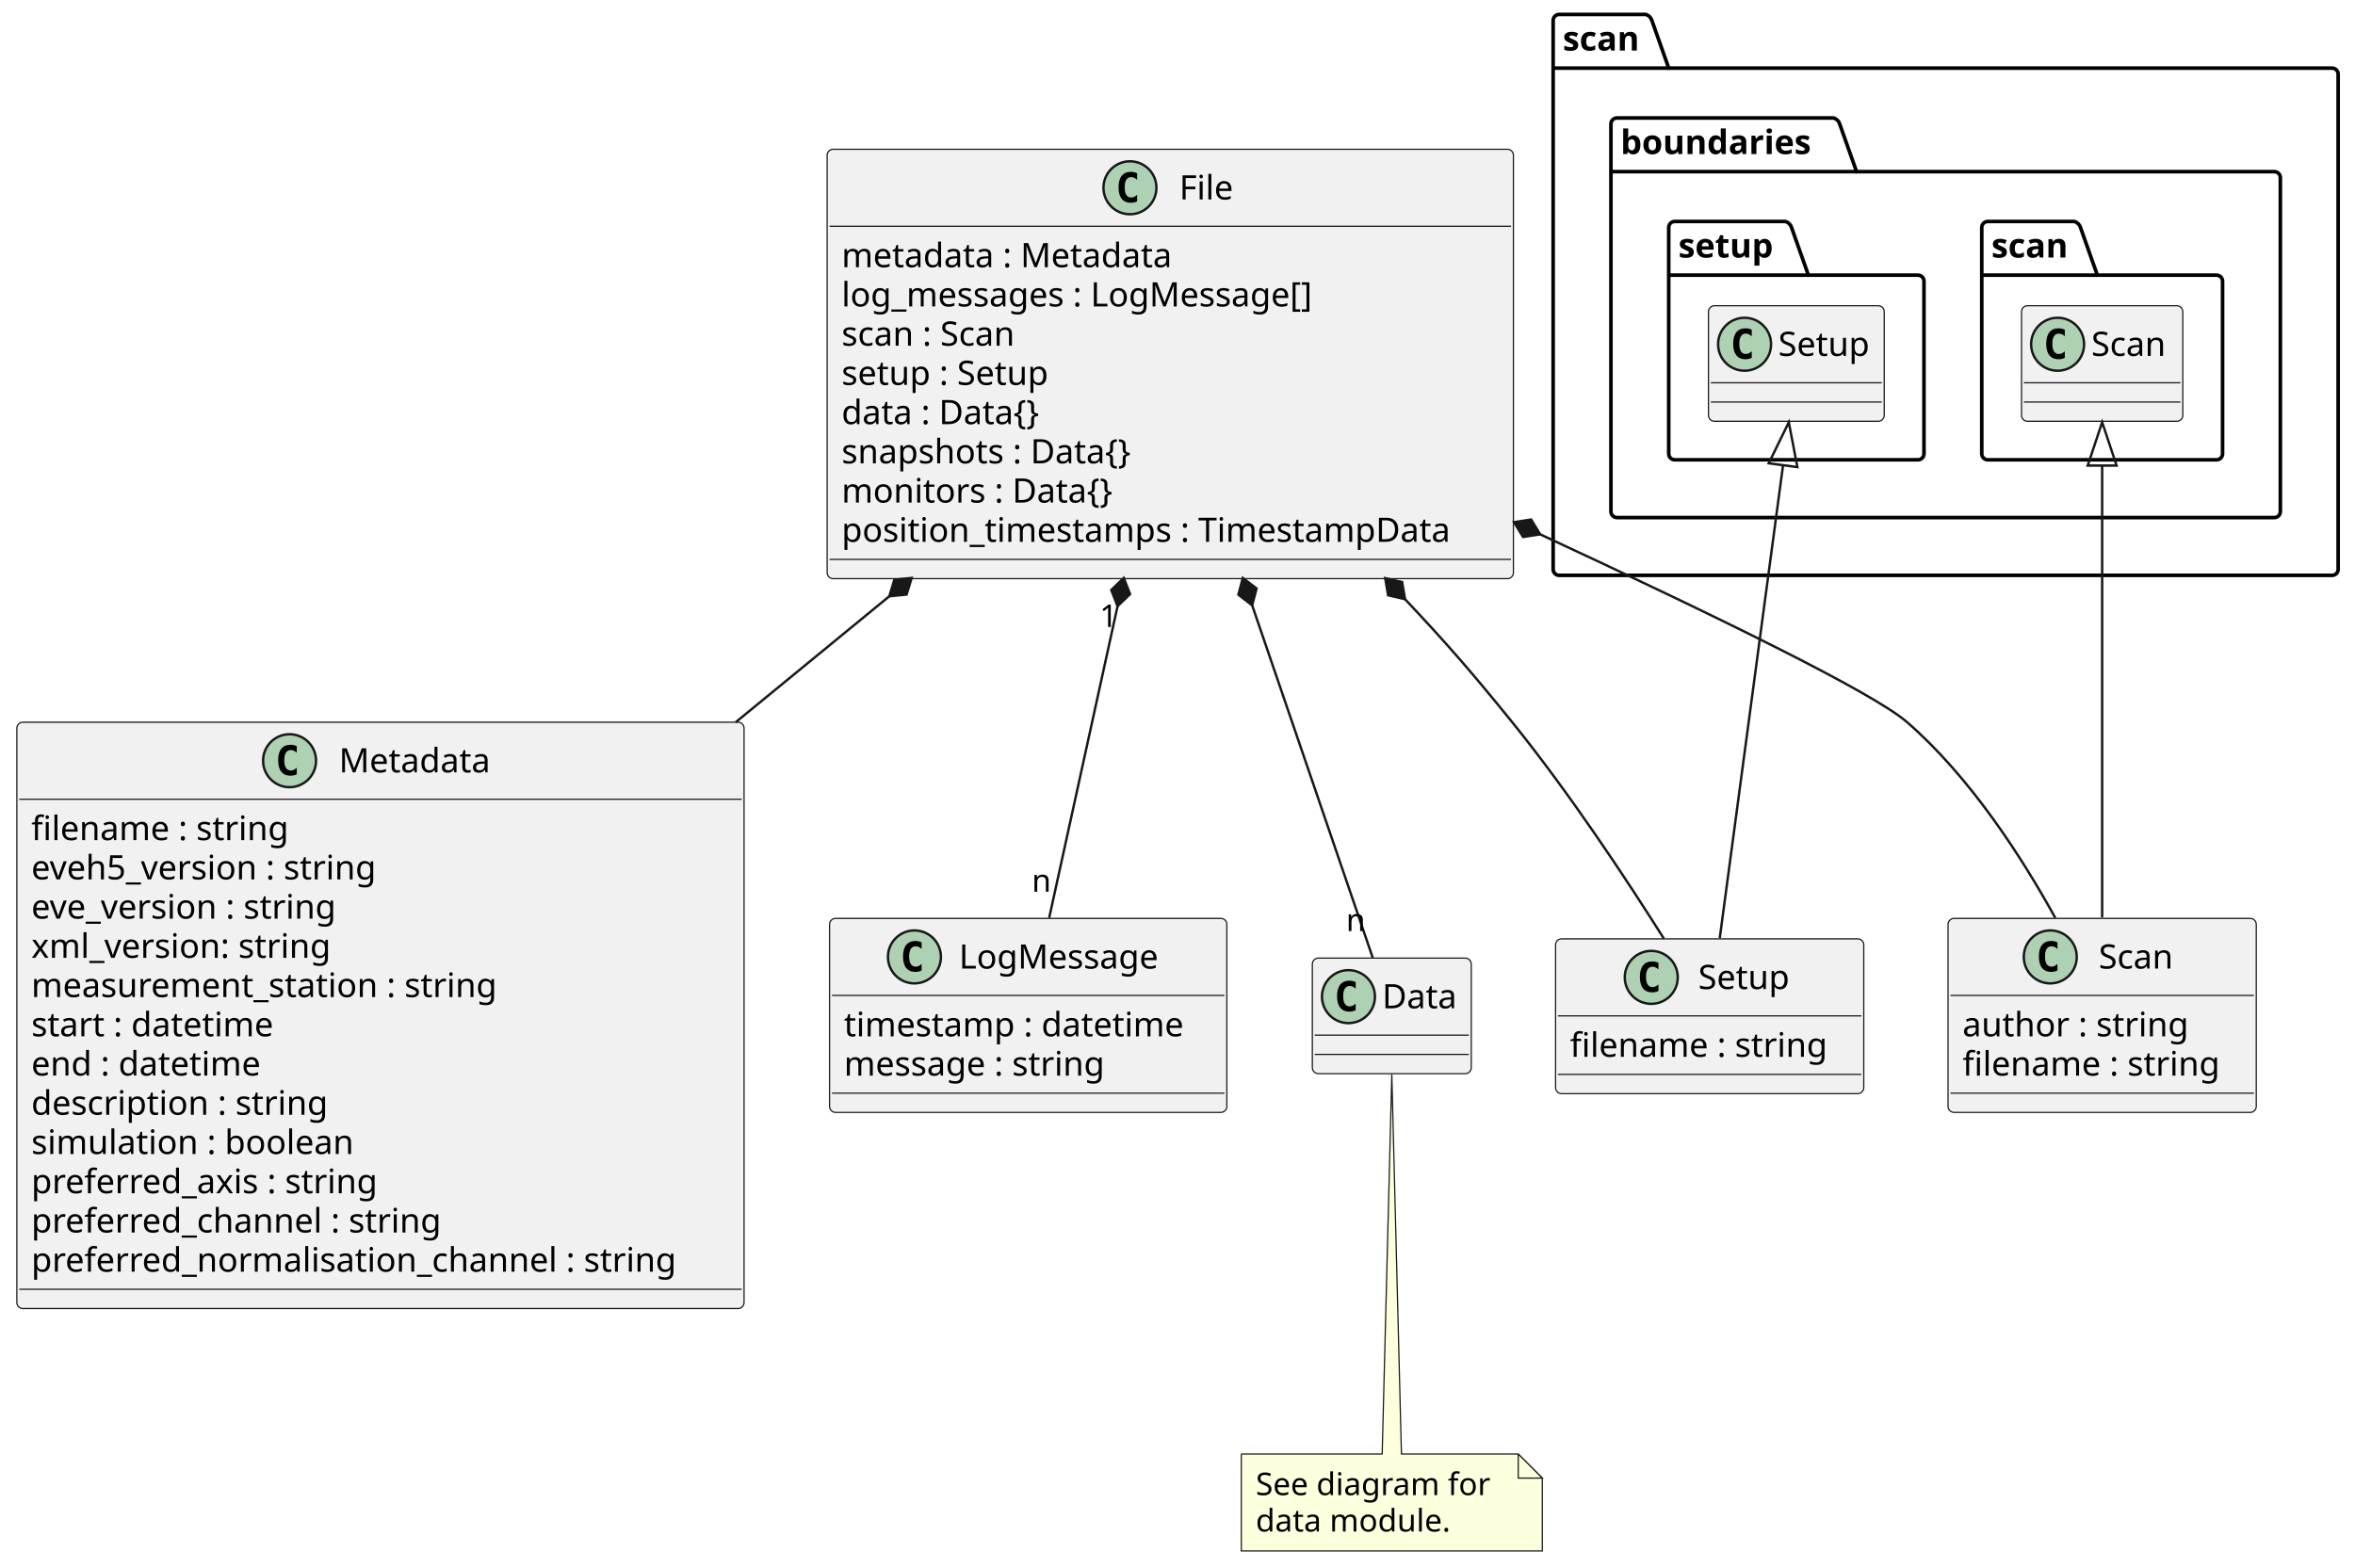
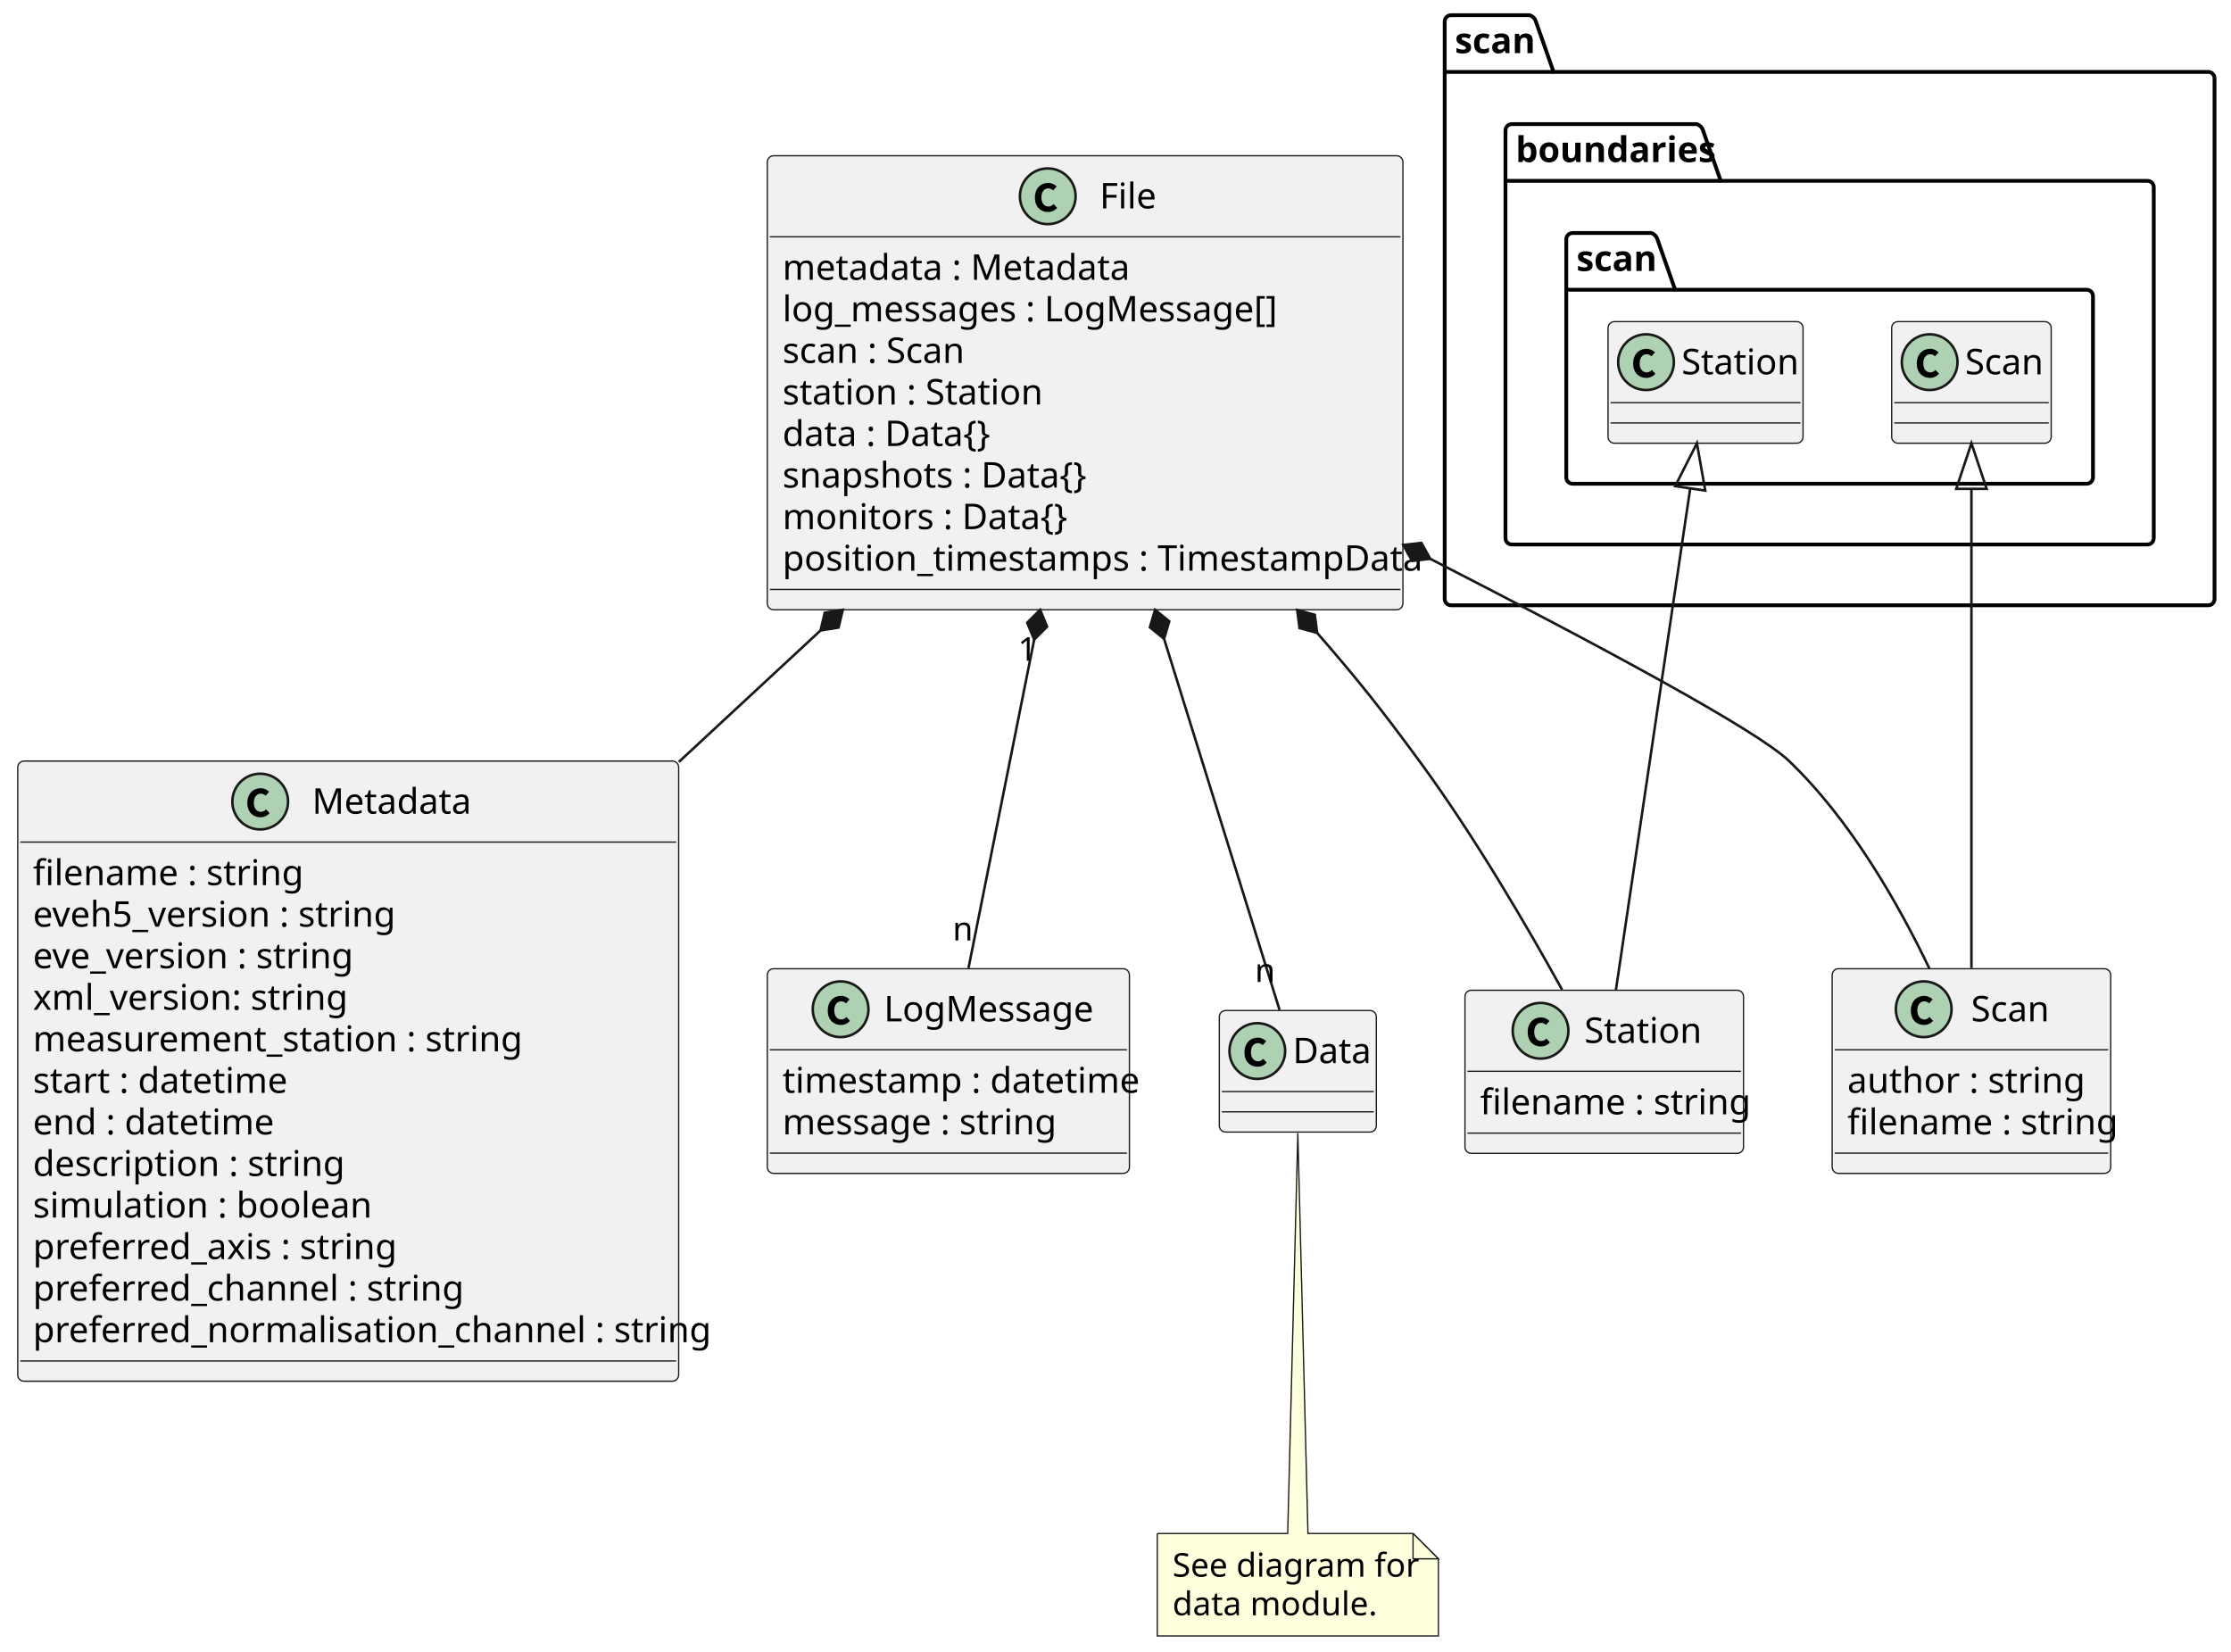
- <svg xmlns="http://www.w3.org/2000/svg" contentStyleType="text/css" height="651px" preserveAspectRatio="none" style="width:978px;height:651px;background:#FFFFFF;" version="1.1" viewBox="0 0 978 651" width="978px" zoomAndPan="magnify">
+ <svg xmlns="http://www.w3.org/2000/svg" contentStyleType="text/css" height="652px" preserveAspectRatio="none" style="width:881px;height:652px;background:#FFFFFF;" version="1.1" viewBox="0 0 881 652" width="881px" zoomAndPan="magnify">
  <defs />
  <g>
    <g id="cluster_scan">
-       <path d="M647.5,6 L683.5,6 A3.75,3.75 0 0 1 686,8.5 L693,28.297 L968.5,28.297 A2.5,2.5 0 0 1 971,30.797 L971,236.5 A2.5,2.5 0 0 1 968.5,239 L647.5,239 A2.5,2.5 0 0 1 645,236.5 L645,8.5 A2.5,2.5 0 0 1 647.5,6 " fill="none" style="stroke:#000000;stroke-width:1.5;" />
-       <line style="stroke:#000000;stroke-width:1.5;" x1="645" x2="693" y1="28.297" y2="28.297" />
-       <text fill="#000000" font-family="sans-serif" font-size="14" font-weight="bold" lengthAdjust="spacing" textLength="35" x="649" y="20.995">scan</text>
+       <path d="M573,6 L604,6 A3.75,3.75 0 0 1 606.5,8.5 L613.5,28.406 L872,28.406 A2.5,2.5 0 0 1 874.5,30.906 L874.5,236.5 A2.5,2.5 0 0 1 872,239 L573,239 A2.5,2.5 0 0 1 570.5,236.5 L570.5,8.5 A2.5,2.5 0 0 1 573,6 " fill="none" style="stroke:#000000;stroke-width:1.5;" />
+       <line style="stroke:#000000;stroke-width:1.5;" x1="570.5" x2="613.5" y1="28.406" y2="28.406" />
+       <text fill="#000000" font-family="sans-serif" font-size="14" font-weight="bold" lengthAdjust="spacing" textLength="30" x="574.5" y="20.988">scan</text>
    </g>
    <g id="cluster_boundaries">
-       <path d="M671.5,49 L761.5,49 A3.75,3.75 0 0 1 764,51.5 L771,71.297 L944.5,71.297 A2.5,2.5 0 0 1 947,73.797 L947,212.5 A2.5,2.5 0 0 1 944.5,215 L671.5,215 A2.5,2.5 0 0 1 669,212.5 L669,51.5 A2.5,2.5 0 0 1 671.5,49 " fill="none" style="stroke:#000000;stroke-width:1.5;" />
-       <line style="stroke:#000000;stroke-width:1.5;" x1="669" x2="771" y1="71.297" y2="71.297" />
-       <text fill="#000000" font-family="sans-serif" font-size="14" font-weight="bold" lengthAdjust="spacing" textLength="89" x="673" y="63.995">boundaries</text>
+       <path d="M597,49 L670,49 A3.75,3.75 0 0 1 672.5,51.5 L679.5,71.406 L848,71.406 A2.5,2.5 0 0 1 850.5,73.906 L850.5,212.5 A2.5,2.5 0 0 1 848,215 L597,215 A2.5,2.5 0 0 1 594.5,212.5 L594.5,51.5 A2.5,2.5 0 0 1 597,49 " fill="none" style="stroke:#000000;stroke-width:1.5;" />
+       <line style="stroke:#000000;stroke-width:1.5;" x1="594.5" x2="679.5" y1="71.406" y2="71.406" />
+       <text fill="#000000" font-family="sans-serif" font-size="14" font-weight="bold" lengthAdjust="spacing" textLength="72" x="598.5" y="63.988">boundaries</text>
    </g>
    <g id="cluster_scan">
-       <path d="M825.5,92 L861.5,92 A3.75,3.75 0 0 1 864,94.5 L871,114.297 L920.5,114.297 A2.5,2.5 0 0 1 923,116.797 L923,188.5 A2.5,2.5 0 0 1 920.5,191 L825.5,191 A2.5,2.5 0 0 1 823,188.5 L823,94.5 A2.5,2.5 0 0 1 825.5,92 " fill="none" style="stroke:#000000;stroke-width:1.5;" />
-       <line style="stroke:#000000;stroke-width:1.5;" x1="823" x2="871" y1="114.297" y2="114.297" />
-       <text fill="#000000" font-family="sans-serif" font-size="14" font-weight="bold" lengthAdjust="spacing" textLength="35" x="827" y="106.995">scan</text>
-     </g>
-     <g id="cluster_setup">
-       <path d="M695.5,92 L741.5,92 A3.75,3.75 0 0 1 744,94.5 L751,114.297 L796.5,114.297 A2.5,2.5 0 0 1 799,116.797 L799,188.5 A2.5,2.5 0 0 1 796.5,191 L695.5,191 A2.5,2.5 0 0 1 693,188.5 L693,94.5 A2.5,2.5 0 0 1 695.5,92 " fill="none" style="stroke:#000000;stroke-width:1.5;" />
-       <line style="stroke:#000000;stroke-width:1.5;" x1="693" x2="751" y1="114.297" y2="114.297" />
-       <text fill="#000000" font-family="sans-serif" font-size="14" font-weight="bold" lengthAdjust="spacing" textLength="45" x="697" y="106.995">setup</text>
+       <path d="M621,92 L652,92 A3.75,3.75 0 0 1 654.5,94.5 L661.5,114.406 L824,114.406 A2.5,2.5 0 0 1 826.5,116.906 L826.5,188.5 A2.5,2.5 0 0 1 824,191 L621,191 A2.5,2.5 0 0 1 618.5,188.5 L618.5,94.5 A2.5,2.5 0 0 1 621,92 " fill="none" style="stroke:#000000;stroke-width:1.5;" />
+       <line style="stroke:#000000;stroke-width:1.5;" x1="618.5" x2="661.5" y1="114.406" y2="114.406" />
+       <text fill="#000000" font-family="sans-serif" font-size="14" font-weight="bold" lengthAdjust="spacing" textLength="30" x="622.5" y="106.988">scan</text>
    </g>
    <g id="elem_Scan">
-       <rect fill="#F1F1F1" height="48" id="Scan" rx="2.5" ry="2.5" style="stroke:#181818;stroke-width:0.5;" width="67" x="839.5" y="127" />
-       <ellipse cx="854.5" cy="143" fill="#ADD1B2" rx="11" ry="11" style="stroke:#181818;stroke-width:1.0;" />
-       <path d="M857.484,148.641 Q856.906,148.938 856.266,149.078 Q855.625,149.234 854.922,149.234 Q852.406,149.234 851.078,147.594 Q849.766,145.938 849.766,142.812 Q849.766,139.672 851.078,138.031 Q852.406,136.375 854.922,136.375 Q855.625,136.375 856.266,136.531 Q856.922,136.672 857.484,136.969 L857.484,139.688 Q856.844,139.109 856.25,138.844 Q855.656,138.578 855.031,138.578 Q853.688,138.578 853,139.641 Q852.312,140.703 852.312,142.812 Q852.312,144.906 853,145.984 Q853.688,147.047 855.031,147.047 Q855.656,147.047 856.25,146.781 Q856.844,146.5 857.484,145.922 L857.484,148.641 Z " fill="#000000" />
-       <text fill="#000000" font-family="sans-serif" font-size="14" lengthAdjust="spacing" textLength="35" x="868.5" y="147.847">Scan</text>
-       <line style="stroke:#181818;stroke-width:0.5;" x1="840.5" x2="905.5" y1="159" y2="159" />
-       <line style="stroke:#181818;stroke-width:0.5;" x1="840.5" x2="905.5" y1="167" y2="167" />
+       <rect fill="#F1F1F1" height="48" id="Scan" rx="2.5" ry="2.5" style="stroke:#181818;stroke-width:0.5;" width="63" x="747" y="127" />
+       <ellipse cx="762" cy="143" fill="#ADD1B2" rx="11" ry="11" style="stroke:#181818;stroke-width:1.0;" />
+       <path d="M762.047,149.203 C763.547,149.203 764.781,148.641 765.688,147.578 L764.312,146.062 C763.766,146.656 763.109,147.047 762.312,147.047 C760.641,147.047 759.484,145.719 759.484,143.438 C759.484,141.219 760.641,139.875 762.203,139.875 C763.016,139.875 763.609,140.188 764.141,140.672 L765.516,139.125 C764.766,138.391 763.609,137.719 762.203,137.719 C759.25,137.719 756.922,139.859 756.922,143.531 C756.922,147.25 759.297,149.203 762.047,149.203 Z " fill="#000000" />
+       <text fill="#000000" font-family="sans-serif" font-size="14" lengthAdjust="spacing" textLength="31" x="776" y="147.785">Scan</text>
+       <line style="stroke:#181818;stroke-width:0.5;" x1="748" x2="809" y1="159" y2="159" />
+       <line style="stroke:#181818;stroke-width:0.5;" x1="748" x2="809" y1="167" y2="167" />
    </g>
-     <g id="elem_Setup">
-       <rect fill="#F1F1F1" height="48" id="Setup" rx="2.5" ry="2.5" style="stroke:#181818;stroke-width:0.5;" width="73" x="709.5" y="127" />
-       <ellipse cx="724.5" cy="143" fill="#ADD1B2" rx="11" ry="11" style="stroke:#181818;stroke-width:1.0;" />
-       <path d="M727.484,148.641 Q726.906,148.938 726.266,149.078 Q725.625,149.234 724.922,149.234 Q722.406,149.234 721.078,147.594 Q719.766,145.938 719.766,142.812 Q719.766,139.672 721.078,138.031 Q722.406,136.375 724.922,136.375 Q725.625,136.375 726.266,136.531 Q726.922,136.672 727.484,136.969 L727.484,139.688 Q726.844,139.109 726.25,138.844 Q725.656,138.578 725.031,138.578 Q723.688,138.578 723,139.641 Q722.312,140.703 722.312,142.812 Q722.312,144.906 723,145.984 Q723.688,147.047 725.031,147.047 Q725.656,147.047 726.25,146.781 Q726.844,146.5 727.484,145.922 L727.484,148.641 Z " fill="#000000" />
-       <text fill="#000000" font-family="sans-serif" font-size="14" lengthAdjust="spacing" textLength="41" x="738.5" y="147.847">Setup</text>
-       <line style="stroke:#181818;stroke-width:0.5;" x1="710.5" x2="781.5" y1="159" y2="159" />
-       <line style="stroke:#181818;stroke-width:0.5;" x1="710.5" x2="781.5" y1="167" y2="167" />
+     <g id="elem_Station">
+       <rect fill="#F1F1F1" height="48" id="Station" rx="2.5" ry="2.5" style="stroke:#181818;stroke-width:0.5;" width="77" x="635" y="127" />
+       <ellipse cx="650" cy="143" fill="#ADD1B2" rx="11" ry="11" style="stroke:#181818;stroke-width:1.0;" />
+       <path d="M650.047,149.203 C651.547,149.203 652.781,148.641 653.688,147.578 L652.312,146.062 C651.766,146.656 651.109,147.047 650.312,147.047 C648.641,147.047 647.484,145.719 647.484,143.438 C647.484,141.219 648.641,139.875 650.203,139.875 C651.016,139.875 651.609,140.188 652.141,140.672 L653.516,139.125 C652.766,138.391 651.609,137.719 650.203,137.719 C647.25,137.719 644.922,139.859 644.922,143.531 C644.922,147.25 647.297,149.203 650.047,149.203 Z " fill="#000000" />
+       <text fill="#000000" font-family="sans-serif" font-size="14" lengthAdjust="spacing" textLength="45" x="664" y="147.785">Station</text>
+       <line style="stroke:#181818;stroke-width:0.5;" x1="636" x2="711" y1="159" y2="159" />
+       <line style="stroke:#181818;stroke-width:0.5;" x1="636" x2="711" y1="167" y2="167" />
    </g>
    <g id="elem_File">
-       <rect codeLine="2" fill="#F1F1F1" height="178.375" id="File" rx="2.5" ry="2.5" style="stroke:#181818;stroke-width:0.5;" width="285" x="343.5" y="62" />
-       <ellipse cx="469.25" cy="78" fill="#ADD1B2" rx="11" ry="11" style="stroke:#181818;stroke-width:1.0;" />
-       <path d="M472.234,83.641 Q471.656,83.938 471.016,84.078 Q470.375,84.234 469.672,84.234 Q467.156,84.234 465.828,82.594 Q464.516,80.938 464.516,77.812 Q464.516,74.672 465.828,73.031 Q467.156,71.375 469.672,71.375 Q470.375,71.375 471.016,71.531 Q471.672,71.672 472.234,71.969 L472.234,74.688 Q471.594,74.109 471,73.844 Q470.406,73.578 469.781,73.578 Q468.438,73.578 467.75,74.641 Q467.062,75.703 467.062,77.812 Q467.062,79.906 467.75,80.984 Q468.438,82.047 469.781,82.047 Q470.406,82.047 471,81.781 Q471.594,81.5 472.234,80.922 L472.234,83.641 Z " fill="#000000" />
-       <text fill="#000000" font-family="sans-serif" font-size="14" lengthAdjust="spacing" textLength="25" x="489.75" y="82.847">File</text>
-       <line style="stroke:#181818;stroke-width:0.5;" x1="344.5" x2="627.5" y1="94" y2="94" />
-       <text fill="#000000" font-family="sans-serif" font-size="14" lengthAdjust="spacing" textLength="149" x="349.5" y="110.995">metadata : Metadata</text>
-       <text fill="#000000" font-family="sans-serif" font-size="14" lengthAdjust="spacing" textLength="211" x="349.5" y="127.292">log_messages : LogMessage[]</text>
-       <text fill="#000000" font-family="sans-serif" font-size="14" lengthAdjust="spacing" textLength="81" x="349.5" y="143.589">scan : Scan</text>
-       <text fill="#000000" font-family="sans-serif" font-size="14" lengthAdjust="spacing" textLength="93" x="349.5" y="159.886">setup : Setup</text>
-       <text fill="#000000" font-family="sans-serif" font-size="14" lengthAdjust="spacing" textLength="97" x="349.5" y="176.183">data : Data{}</text>
-       <text fill="#000000" font-family="sans-serif" font-size="14" lengthAdjust="spacing" textLength="136" x="349.5" y="192.48">snapshots : Data{}</text>
-       <text fill="#000000" font-family="sans-serif" font-size="14" lengthAdjust="spacing" textLength="128" x="349.5" y="208.776">monitors : Data{}</text>
-       <text fill="#000000" font-family="sans-serif" font-size="14" lengthAdjust="spacing" textLength="273" x="349.5" y="225.073">position_timestamps : TimestampData</text>
-       <line style="stroke:#181818;stroke-width:0.5;" x1="344.5" x2="627.5" y1="232.375" y2="232.375" />
+       <rect codeLine="2" fill="#F1F1F1" height="179.25" id="File" rx="2.5" ry="2.5" style="stroke:#181818;stroke-width:0.5;" width="251" x="303" y="61.5" />
+       <ellipse cx="413.75" cy="77.5" fill="#ADD1B2" rx="11" ry="11" style="stroke:#181818;stroke-width:1.0;" />
+       <path d="M413.797,83.703 C415.297,83.703 416.531,83.141 417.438,82.078 L416.062,80.562 C415.516,81.156 414.859,81.547 414.062,81.547 C412.391,81.547 411.234,80.219 411.234,77.938 C411.234,75.719 412.391,74.375 413.953,74.375 C414.766,74.375 415.359,74.688 415.891,75.172 L417.266,73.625 C416.516,72.891 415.359,72.219 413.953,72.219 C411,72.219 408.672,74.359 408.672,78.031 C408.672,81.75 411.047,83.703 413.797,83.703 Z " fill="#000000" />
+       <text fill="#000000" font-family="sans-serif" font-size="14" lengthAdjust="spacing" textLength="21" x="434.25" y="82.285">File</text>
+       <line style="stroke:#181818;stroke-width:0.5;" x1="304" x2="553" y1="93.5" y2="93.5" />
+       <text fill="#000000" font-family="sans-serif" font-size="14" lengthAdjust="spacing" textLength="131" x="309" y="110.488">metadata : Metadata</text>
+       <text fill="#000000" font-family="sans-serif" font-size="14" lengthAdjust="spacing" textLength="185" x="309" y="126.894">log_messages : LogMessage[]</text>
+       <text fill="#000000" font-family="sans-serif" font-size="14" lengthAdjust="spacing" textLength="70" x="309" y="143.301">scan : Scan</text>
+       <text fill="#000000" font-family="sans-serif" font-size="14" lengthAdjust="spacing" textLength="98" x="309" y="159.707">station : Station</text>
+       <text fill="#000000" font-family="sans-serif" font-size="14" lengthAdjust="spacing" textLength="78" x="309" y="176.113">data : Data{}</text>
+       <text fill="#000000" font-family="sans-serif" font-size="14" lengthAdjust="spacing" textLength="115" x="309" y="192.519">snapshots : Data{}</text>
+       <text fill="#000000" font-family="sans-serif" font-size="14" lengthAdjust="spacing" textLength="105" x="309" y="208.926">monitors : Data{}</text>
+       <text fill="#000000" font-family="sans-serif" font-size="14" lengthAdjust="spacing" textLength="239" x="309" y="225.332">position_timestamps : TimestampData</text>
+       <line style="stroke:#181818;stroke-width:0.5;" x1="304" x2="553" y1="232.75" y2="232.75" />
    </g>
    <g id="elem_Data">
-       <rect fill="#F1F1F1" height="48" id="Data" rx="2.5" ry="2.5" style="stroke:#181818;stroke-width:0.5;" width="66" x="545" y="398" />
-       <ellipse cx="560" cy="414" fill="#ADD1B2" rx="11" ry="11" style="stroke:#181818;stroke-width:1.0;" />
-       <path d="M562.984,419.641 Q562.406,419.938 561.766,420.078 Q561.125,420.234 560.422,420.234 Q557.906,420.234 556.578,418.594 Q555.266,416.938 555.266,413.812 Q555.266,410.672 556.578,409.031 Q557.906,407.375 560.422,407.375 Q561.125,407.375 561.766,407.531 Q562.422,407.672 562.984,407.969 L562.984,410.688 Q562.344,410.109 561.75,409.844 Q561.156,409.578 560.531,409.578 Q559.188,409.578 558.5,410.641 Q557.812,411.703 557.812,413.812 Q557.812,415.906 558.5,416.984 Q559.188,418.047 560.531,418.047 Q561.156,418.047 561.75,417.781 Q562.344,417.5 562.984,416.922 L562.984,419.641 Z " fill="#000000" />
-       <text fill="#000000" font-family="sans-serif" font-size="14" lengthAdjust="spacing" textLength="34" x="574" y="418.847">Data</text>
-       <line style="stroke:#181818;stroke-width:0.5;" x1="546" x2="610" y1="430" y2="430" />
-       <line style="stroke:#181818;stroke-width:0.5;" x1="546" x2="610" y1="438" y2="438" />
+       <rect fill="#F1F1F1" height="48" id="Data" rx="2.5" ry="2.5" style="stroke:#181818;stroke-width:0.5;" width="62" x="481.5" y="399" />
+       <ellipse cx="496.5" cy="415" fill="#ADD1B2" rx="11" ry="11" style="stroke:#181818;stroke-width:1.0;" />
+       <path d="M496.547,421.203 C498.047,421.203 499.281,420.641 500.188,419.578 L498.812,418.062 C498.266,418.656 497.609,419.047 496.812,419.047 C495.141,419.047 493.984,417.719 493.984,415.438 C493.984,413.219 495.141,411.875 496.703,411.875 C497.516,411.875 498.109,412.188 498.641,412.672 L500.016,411.125 C499.266,410.391 498.109,409.719 496.703,409.719 C493.75,409.719 491.422,411.859 491.422,415.531 C491.422,419.25 493.797,421.203 496.547,421.203 Z " fill="#000000" />
+       <text fill="#000000" font-family="sans-serif" font-size="14" lengthAdjust="spacing" textLength="30" x="510.5" y="419.785">Data</text>
+       <line style="stroke:#181818;stroke-width:0.5;" x1="482.5" x2="542.5" y1="431" y2="431" />
+       <line style="stroke:#181818;stroke-width:0.5;" x1="482.5" x2="542.5" y1="439" y2="439" />
    </g>
    <g id="elem_GMN5">
-       <path d="M515.5,604 L515.5,644.266 A0,0 0 0 0 515.5,644.266 L640.5,644.266 A0,0 0 0 0 640.5,644.266 L640.5,614 L630.5,604 L582,604 L578,446.33 L574,604 L515.5,604 A0,0 0 0 0 515.5,604 " fill="#FEFFDD" style="stroke:#181818;stroke-width:0.5;" />
-       <path d="M630.5,604 L630.5,614 L640.5,614 L630.5,604 " fill="#FEFFDD" style="stroke:#181818;stroke-width:0.5;" />
-       <text fill="#000000" font-family="sans-serif" font-size="13" lengthAdjust="spacing" textLength="104" x="521.5" y="621.067">See diagram for</text>
-       <text fill="#000000" font-family="sans-serif" font-size="13" lengthAdjust="spacing" textLength="86" x="521.5" y="636.2">data module.</text>
+       <path d="M457,605.5 L457,645.969 A0,0 0 0 0 457,645.969 L568,645.969 A0,0 0 0 0 568,645.969 L568,615.5 L558,605.5 L516.5,605.5 L512.5,447.39 L508.5,605.5 L457,605.5 A0,0 0 0 0 457,605.5 " fill="#FEFFDD" style="stroke:#181818;stroke-width:0.5;" />
+       <path d="M558,605.5 L558,615.5 L568,615.5 L558,605.5 " fill="#FEFFDD" style="stroke:#181818;stroke-width:0.5;" />
+       <text fill="#000000" font-family="sans-serif" font-size="13" lengthAdjust="spacing" textLength="90" x="463" y="622.561">See diagram for</text>
+       <text fill="#000000" font-family="sans-serif" font-size="13" lengthAdjust="spacing" textLength="73" x="463" y="637.795">data module.</text>
    </g>
    <g id="elem_Metadata">
-       <rect codeLine="16" fill="#F1F1F1" height="243.562" id="Metadata" rx="2.5" ry="2.5" style="stroke:#181818;stroke-width:0.5;" width="302" x="7" y="300" />
-       <ellipse cx="120.25" cy="316" fill="#ADD1B2" rx="11" ry="11" style="stroke:#181818;stroke-width:1.0;" />
-       <path d="M123.234,321.641 Q122.656,321.938 122.016,322.078 Q121.375,322.234 120.672,322.234 Q118.156,322.234 116.828,320.594 Q115.516,318.938 115.516,315.812 Q115.516,312.672 116.828,311.031 Q118.156,309.375 120.672,309.375 Q121.375,309.375 122.016,309.531 Q122.672,309.672 123.234,309.969 L123.234,312.688 Q122.594,312.109 122,311.844 Q121.406,311.578 120.781,311.578 Q119.438,311.578 118.75,312.641 Q118.062,313.703 118.062,315.812 Q118.062,317.906 118.75,318.984 Q119.438,320.047 120.781,320.047 Q121.406,320.047 122,319.781 Q122.594,319.5 123.234,318.922 L123.234,321.641 Z " fill="#000000" />
-       <text fill="#000000" font-family="sans-serif" font-size="14" lengthAdjust="spacing" textLength="67" x="140.75" y="320.847">Metadata</text>
-       <line style="stroke:#181818;stroke-width:0.5;" x1="8" x2="308" y1="332" y2="332" />
-       <text fill="#000000" font-family="sans-serif" font-size="14" lengthAdjust="spacing" textLength="116" x="13" y="348.995">filename : string</text>
-       <text fill="#000000" font-family="sans-serif" font-size="14" lengthAdjust="spacing" textLength="156" x="13" y="365.292">eveh5_version : string</text>
-       <text fill="#000000" font-family="sans-serif" font-size="14" lengthAdjust="spacing" textLength="138" x="13" y="381.589">eve_version : string</text>
-       <text fill="#000000" font-family="sans-serif" font-size="14" lengthAdjust="spacing" textLength="134" x="13" y="397.886">xml_version: string</text>
-       <text fill="#000000" font-family="sans-serif" font-size="14" lengthAdjust="spacing" textLength="208" x="13" y="414.183">measurement_station : string</text>
-       <text fill="#000000" font-family="sans-serif" font-size="14" lengthAdjust="spacing" textLength="109" x="13" y="430.479">start : datetime</text>
-       <text fill="#000000" font-family="sans-serif" font-size="14" lengthAdjust="spacing" textLength="104" x="13" y="446.776">end : datetime</text>
-       <text fill="#000000" font-family="sans-serif" font-size="14" lengthAdjust="spacing" textLength="132" x="13" y="463.073">description : string</text>
-       <text fill="#000000" font-family="sans-serif" font-size="14" lengthAdjust="spacing" textLength="145" x="13" y="479.37">simulation : boolean</text>
-       <text fill="#000000" font-family="sans-serif" font-size="14" lengthAdjust="spacing" textLength="156" x="13" y="495.667">preferred_axis : string</text>
-       <text fill="#000000" font-family="sans-serif" font-size="14" lengthAdjust="spacing" textLength="185" x="13" y="511.964">preferred_channel : string</text>
-       <text fill="#000000" font-family="sans-serif" font-size="14" lengthAdjust="spacing" textLength="290" x="13" y="528.261">preferred_normalisation_channel : string</text>
-       <line style="stroke:#181818;stroke-width:0.5;" x1="8" x2="308" y1="535.562" y2="535.562" />
+       <rect codeLine="16" fill="#F1F1F1" height="244.875" id="Metadata" rx="2.5" ry="2.5" style="stroke:#181818;stroke-width:0.5;" width="261" x="7" y="300.5" />
+       <ellipse cx="102.75" cy="316.5" fill="#ADD1B2" rx="11" ry="11" style="stroke:#181818;stroke-width:1.0;" />
+       <path d="M102.797,322.703 C104.297,322.703 105.531,322.141 106.438,321.078 L105.062,319.562 C104.516,320.156 103.859,320.547 103.062,320.547 C101.391,320.547 100.234,319.219 100.234,316.938 C100.234,314.719 101.391,313.375 102.953,313.375 C103.766,313.375 104.359,313.688 104.891,314.172 L106.266,312.625 C105.516,311.891 104.359,311.219 102.953,311.219 C100,311.219 97.672,313.359 97.672,317.031 C97.672,320.75 100.047,322.703 102.797,322.703 Z " fill="#000000" />
+       <text fill="#000000" font-family="sans-serif" font-size="14" lengthAdjust="spacing" textLength="61" x="123.25" y="321.285">Metadata</text>
+       <line style="stroke:#181818;stroke-width:0.5;" x1="8" x2="267" y1="332.5" y2="332.5" />
+       <text fill="#000000" font-family="sans-serif" font-size="14" lengthAdjust="spacing" textLength="98" x="13" y="349.488">filename : string</text>
+       <text fill="#000000" font-family="sans-serif" font-size="14" lengthAdjust="spacing" textLength="133" x="13" y="365.894">eveh5_version : string</text>
+       <text fill="#000000" font-family="sans-serif" font-size="14" lengthAdjust="spacing" textLength="117" x="13" y="382.301">eve_version : string</text>
+       <text fill="#000000" font-family="sans-serif" font-size="14" lengthAdjust="spacing" textLength="115" x="13" y="398.707">xml_version: string</text>
+       <text fill="#000000" font-family="sans-serif" font-size="14" lengthAdjust="spacing" textLength="181" x="13" y="415.113">measurement_station : string</text>
+       <text fill="#000000" font-family="sans-serif" font-size="14" lengthAdjust="spacing" textLength="94" x="13" y="431.519">start : datetime</text>
+       <text fill="#000000" font-family="sans-serif" font-size="14" lengthAdjust="spacing" textLength="87" x="13" y="447.926">end : datetime</text>
+       <text fill="#000000" font-family="sans-serif" font-size="14" lengthAdjust="spacing" textLength="114" x="13" y="464.332">description : string</text>
+       <text fill="#000000" font-family="sans-serif" font-size="14" lengthAdjust="spacing" textLength="124" x="13" y="480.738">simulation : boolean</text>
+       <text fill="#000000" font-family="sans-serif" font-size="14" lengthAdjust="spacing" textLength="133" x="13" y="497.144">preferred_axis : string</text>
+       <text fill="#000000" font-family="sans-serif" font-size="14" lengthAdjust="spacing" textLength="157" x="13" y="513.551">preferred_channel : string</text>
+       <text fill="#000000" font-family="sans-serif" font-size="14" lengthAdjust="spacing" textLength="249" x="13" y="529.957">preferred_normalisation_channel : string</text>
+       <line style="stroke:#181818;stroke-width:0.5;" x1="8" x2="267" y1="537.375" y2="537.375" />
    </g>
    <g id="elem_LogMessage">
-       <rect codeLine="31" fill="#F1F1F1" height="80.594" id="LogMessage" rx="2.5" ry="2.5" style="stroke:#181818;stroke-width:0.5;" width="165" x="344.5" y="381.5" />
-       <ellipse cx="379.75" cy="397.5" fill="#ADD1B2" rx="11" ry="11" style="stroke:#181818;stroke-width:1.0;" />
-       <path d="M382.734,403.141 Q382.156,403.438 381.516,403.578 Q380.875,403.734 380.172,403.734 Q377.656,403.734 376.328,402.094 Q375.016,400.438 375.016,397.312 Q375.016,394.172 376.328,392.531 Q377.656,390.875 380.172,390.875 Q380.875,390.875 381.516,391.031 Q382.172,391.172 382.734,391.469 L382.734,394.188 Q382.094,393.609 381.5,393.344 Q380.906,393.078 380.281,393.078 Q378.938,393.078 378.25,394.141 Q377.562,395.203 377.562,397.312 Q377.562,399.406 378.25,400.484 Q378.938,401.547 380.281,401.547 Q380.906,401.547 381.5,401.281 Q382.094,401 382.734,400.422 L382.734,403.141 Z " fill="#000000" />
-       <text fill="#000000" font-family="sans-serif" font-size="14" lengthAdjust="spacing" textLength="88" x="398.25" y="402.347">LogMessage</text>
-       <line style="stroke:#181818;stroke-width:0.5;" x1="345.5" x2="508.5" y1="413.5" y2="413.5" />
-       <text fill="#000000" font-family="sans-serif" font-size="14" lengthAdjust="spacing" textLength="153" x="350.5" y="430.495">timestamp : datetime</text>
-       <text fill="#000000" font-family="sans-serif" font-size="14" lengthAdjust="spacing" textLength="117" x="350.5" y="446.792">message : string</text>
-       <line style="stroke:#181818;stroke-width:0.5;" x1="345.5" x2="508.5" y1="454.094" y2="454.094" />
+       <rect codeLine="31" fill="#F1F1F1" height="80.812" id="LogMessage" rx="2.5" ry="2.5" style="stroke:#181818;stroke-width:0.5;" width="143" x="303" y="382.5" />
+       <ellipse cx="331.95" cy="398.5" fill="#ADD1B2" rx="11" ry="11" style="stroke:#181818;stroke-width:1.0;" />
+       <path d="M331.997,404.703 C333.497,404.703 334.731,404.141 335.637,403.078 L334.262,401.562 C333.716,402.156 333.059,402.547 332.262,402.547 C330.591,402.547 329.434,401.219 329.434,398.938 C329.434,396.719 330.591,395.375 332.153,395.375 C332.966,395.375 333.559,395.688 334.091,396.172 L335.466,394.625 C334.716,393.891 333.559,393.219 332.153,393.219 C329.2,393.219 326.872,395.359 326.872,399.031 C326.872,402.75 329.247,404.703 331.997,404.703 Z " fill="#000000" />
+       <text fill="#000000" font-family="sans-serif" font-size="14" lengthAdjust="spacing" textLength="80" x="349.05" y="403.285">LogMessage</text>
+       <line style="stroke:#181818;stroke-width:0.5;" x1="304" x2="445" y1="414.5" y2="414.5" />
+       <text fill="#000000" font-family="sans-serif" font-size="14" lengthAdjust="spacing" textLength="131" x="309" y="431.488">timestamp : datetime</text>
+       <text fill="#000000" font-family="sans-serif" font-size="14" lengthAdjust="spacing" textLength="101" x="309" y="447.894">message : string</text>
+       <line style="stroke:#181818;stroke-width:0.5;" x1="304" x2="445" y1="455.312" y2="455.312" />
    </g>
    <g id="elem_Scan">
-       <rect codeLine="36" fill="#F1F1F1" height="80.594" id="Scan" rx="2.5" ry="2.5" style="stroke:#181818;stroke-width:0.5;" width="128" x="809" y="381.5" />
-       <ellipse cx="851.45" cy="397.5" fill="#ADD1B2" rx="11" ry="11" style="stroke:#181818;stroke-width:1.0;" />
-       <path d="M854.434,403.141 Q853.856,403.438 853.216,403.578 Q852.575,403.734 851.872,403.734 Q849.356,403.734 848.028,402.094 Q846.716,400.438 846.716,397.312 Q846.716,394.172 848.028,392.531 Q849.356,390.875 851.872,390.875 Q852.575,390.875 853.216,391.031 Q853.872,391.172 854.434,391.469 L854.434,394.188 Q853.794,393.609 853.2,393.344 Q852.606,393.078 851.981,393.078 Q850.638,393.078 849.95,394.141 Q849.263,395.203 849.263,397.312 Q849.263,399.406 849.95,400.484 Q850.638,401.547 851.981,401.547 Q852.606,401.547 853.2,401.281 Q853.794,401 854.434,400.422 L854.434,403.141 Z " fill="#000000" />
-       <text fill="#000000" font-family="sans-serif" font-size="14" lengthAdjust="spacing" textLength="35" x="871.55" y="402.347">Scan</text>
-       <line style="stroke:#181818;stroke-width:0.5;" x1="810" x2="936" y1="413.5" y2="413.5" />
-       <text fill="#000000" font-family="sans-serif" font-size="14" lengthAdjust="spacing" textLength="100" x="815" y="430.495">author : string</text>
-       <text fill="#000000" font-family="sans-serif" font-size="14" lengthAdjust="spacing" textLength="116" x="815" y="446.792">filename : string</text>
-       <line style="stroke:#181818;stroke-width:0.5;" x1="810" x2="936" y1="454.094" y2="454.094" />
+       <rect codeLine="36" fill="#F1F1F1" height="80.812" id="Scan" rx="2.5" ry="2.5" style="stroke:#181818;stroke-width:0.5;" width="110" x="723.5" y="382.5" />
+       <ellipse cx="759.65" cy="398.5" fill="#ADD1B2" rx="11" ry="11" style="stroke:#181818;stroke-width:1.0;" />
+       <path d="M759.697,404.703 C761.197,404.703 762.431,404.141 763.337,403.078 L761.962,401.562 C761.416,402.156 760.759,402.547 759.962,402.547 C758.291,402.547 757.134,401.219 757.134,398.938 C757.134,396.719 758.291,395.375 759.853,395.375 C760.666,395.375 761.259,395.688 761.791,396.172 L763.166,394.625 C762.416,393.891 761.259,393.219 759.853,393.219 C756.9,393.219 754.572,395.359 754.572,399.031 C754.572,402.75 756.947,404.703 759.697,404.703 Z " fill="#000000" />
+       <text fill="#000000" font-family="sans-serif" font-size="14" lengthAdjust="spacing" textLength="31" x="778.35" y="403.285">Scan</text>
+       <line style="stroke:#181818;stroke-width:0.5;" x1="724.5" x2="832.5" y1="414.5" y2="414.5" />
+       <text fill="#000000" font-family="sans-serif" font-size="14" lengthAdjust="spacing" textLength="87" x="729.5" y="431.488">author : string</text>
+       <text fill="#000000" font-family="sans-serif" font-size="14" lengthAdjust="spacing" textLength="98" x="729.5" y="447.894">filename : string</text>
+       <line style="stroke:#181818;stroke-width:0.5;" x1="724.5" x2="832.5" y1="455.312" y2="455.312" />
    </g>
-     <g id="elem_Setup">
-       <rect codeLine="42" fill="#F1F1F1" height="64.297" id="Setup" rx="2.5" ry="2.5" style="stroke:#181818;stroke-width:0.5;" width="128" x="646" y="390" />
-       <ellipse cx="685.75" cy="406" fill="#ADD1B2" rx="11" ry="11" style="stroke:#181818;stroke-width:1.0;" />
-       <path d="M688.734,411.641 Q688.156,411.938 687.516,412.078 Q686.875,412.234 686.172,412.234 Q683.656,412.234 682.328,410.594 Q681.016,408.938 681.016,405.812 Q681.016,402.672 682.328,401.031 Q683.656,399.375 686.172,399.375 Q686.875,399.375 687.516,399.531 Q688.172,399.672 688.734,399.969 L688.734,402.688 Q688.094,402.109 687.5,401.844 Q686.906,401.578 686.281,401.578 Q684.938,401.578 684.25,402.641 Q683.562,403.703 683.562,405.812 Q683.562,407.906 684.25,408.984 Q684.938,410.047 686.281,410.047 Q686.906,410.047 687.5,409.781 Q688.094,409.5 688.734,408.922 L688.734,411.641 Z " fill="#000000" />
-       <text fill="#000000" font-family="sans-serif" font-size="14" lengthAdjust="spacing" textLength="41" x="705.25" y="410.847">Setup</text>
-       <line style="stroke:#181818;stroke-width:0.5;" x1="647" x2="773" y1="422" y2="422" />
-       <text fill="#000000" font-family="sans-serif" font-size="14" lengthAdjust="spacing" textLength="116" x="652" y="438.995">filename : string</text>
-       <line style="stroke:#181818;stroke-width:0.5;" x1="647" x2="773" y1="446.297" y2="446.297" />
+     <g id="elem_Station">
+       <rect codeLine="42" fill="#F1F1F1" height="64.406" id="Station" rx="2.5" ry="2.5" style="stroke:#181818;stroke-width:0.5;" width="110" x="578.5" y="391" />
+       <ellipse cx="608.35" cy="407" fill="#ADD1B2" rx="11" ry="11" style="stroke:#181818;stroke-width:1.0;" />
+       <path d="M608.397,413.203 C609.897,413.203 611.131,412.641 612.038,411.578 L610.663,410.062 C610.116,410.656 609.459,411.047 608.663,411.047 C606.991,411.047 605.834,409.719 605.834,407.438 C605.834,405.219 606.991,403.875 608.553,403.875 C609.366,403.875 609.959,404.188 610.491,404.672 L611.866,403.125 C611.116,402.391 609.959,401.719 608.553,401.719 C605.6,401.719 603.272,403.859 603.272,407.531 C603.272,411.25 605.647,413.203 608.397,413.203 Z " fill="#000000" />
+       <text fill="#000000" font-family="sans-serif" font-size="14" lengthAdjust="spacing" textLength="45" x="625.65" y="411.785">Station</text>
+       <line style="stroke:#181818;stroke-width:0.5;" x1="579.5" x2="687.5" y1="423" y2="423" />
+       <text fill="#000000" font-family="sans-serif" font-size="14" lengthAdjust="spacing" textLength="98" x="584.5" y="439.988">filename : string</text>
+       <line style="stroke:#181818;stroke-width:0.5;" x1="579.5" x2="687.5" y1="447.406" y2="447.406" />
    </g>
    <g id="link_File_Data">
-       <path codeLine="13" d="M520.003,251.434 C538.973,306.904 558.17,363.02 570.06,397.8 " fill="none" id="File-backto-Data" style="stroke:#181818;stroke-width:1.0;" />
-       <polygon fill="#181818" points="516.12,240.08,514.277,247.052,520.003,251.434,521.846,244.463,516.12,240.08" style="stroke:#181818;stroke-width:1.0;" />
-       <text fill="#000000" font-family="sans-serif" font-size="13" lengthAdjust="spacing" textLength="8" x="559" y="386.761">n</text>
+       <path codeLine="13" d="M459.685,252.238 C476.995,307.878 494.45,363.97 505.28,398.78 " fill="none" id="File-backto-Data" style="stroke:#181818;stroke-width:1.0;" />
+       <polygon fill="#181818" points="456.12,240.78,454.083,247.697,459.685,252.238,461.722,245.321,456.12,240.78" style="stroke:#181818;stroke-width:1.0;" />
+       <text fill="#000000" font-family="sans-serif" font-size="13" lengthAdjust="spacing" textLength="7" x="495.533" y="387.742">n</text>
    </g>
    <g id="link_Scan_Scan">
-       <path d="M873,193.4 C873,239.42 873,324.14 873,381.08 " fill="none" id="Scan-backto-Scan" style="stroke:#181818;stroke-width:1.0;" />
-       <polygon fill="none" points="873,175.4,867,193.4,879,193.4,873,175.4" style="stroke:#181818;stroke-width:1.0;" />
+       <path d="M778.5,193.02 C778.5,239.06 778.5,324.96 778.5,382.24 " fill="none" id="Scan-backto-Scan" style="stroke:#181818;stroke-width:1.0;" />
+       <polygon fill="none" points="778.5,175.02,772.5,193.02,784.5,193.02,778.5,175.02" style="stroke:#181818;stroke-width:1.0;" />
    </g>
-     <g id="link_Setup_Setup">
-       <path d="M740.48,193.241 C733.99,241.691 721.49,335.15 714.19,389.7 " fill="none" id="Setup-backto-Setup" style="stroke:#181818;stroke-width:1.0;" />
-       <polygon fill="none" points="742.87,175.4,734.533,192.444,746.427,194.037,742.87,175.4" style="stroke:#181818;stroke-width:1.0;" />
+     <g id="link_Station_Station">
+       <path d="M667.452,192.826 C660.272,241.286 646.23,336.05 638.11,390.88 " fill="none" id="Station-backto-Station" style="stroke:#181818;stroke-width:1.0;" />
+       <polygon fill="none" points="670.09,175.02,661.517,191.946,673.387,193.705,670.09,175.02" style="stroke:#181818;stroke-width:1.0;" />
    </g>
    <g id="link_File_Metadata">
-       <path codeLine="46" d="M369.321,247.69 C345.971,266.84 330.15,279.82 305.55,299.99 " fill="none" id="File-backto-Metadata" style="stroke:#181818;stroke-width:1.0;" />
-       <polygon fill="#181818" points="378.6,240.08,371.424,240.792,369.321,247.69,376.497,246.978,378.6,240.08" style="stroke:#181818;stroke-width:1.0;" />
+       <path codeLine="46" d="M324.014,248.943 C303.314,268.153 289.87,280.63 268.08,300.84 " fill="none" id="File-backto-Metadata" style="stroke:#181818;stroke-width:1.0;" />
+       <polygon fill="#181818" points="332.81,240.78,325.691,241.929,324.014,248.943,331.133,247.793,332.81,240.78" style="stroke:#181818;stroke-width:1.0;" />
    </g>
    <g id="link_File_LogMessage">
-       <path codeLine="47" d="M464.109,251.801 C453.659,299.451 443.83,344.25 435.71,381.28 " fill="none" id="File-backto-LogMessage" style="stroke:#181818;stroke-width:1.0;" />
-       <polygon fill="#181818" points="466.68,240.08,461.488,245.084,464.109,251.801,469.302,246.798,466.68,240.08" style="stroke:#181818;stroke-width:1.0;" />
-       <text fill="#000000" font-family="sans-serif" font-size="13" lengthAdjust="spacing" textLength="8" x="456.676" y="260.436">1</text>
-       <text fill="#000000" font-family="sans-serif" font-size="13" lengthAdjust="spacing" textLength="8" x="428.49" y="370.405">n</text>
+       <path codeLine="47" d="M408.387,252.547 C398.827,300.347 389.86,345.18 382.45,382.24 " fill="none" id="File-backto-LogMessage" style="stroke:#181818;stroke-width:1.0;" />
+       <polygon fill="#181818" points="410.74,240.78,405.641,245.879,408.387,252.547,413.486,247.448,410.74,240.78" style="stroke:#181818;stroke-width:1.0;" />
+       <text fill="#000000" font-family="sans-serif" font-size="13" lengthAdjust="spacing" textLength="7" x="401.979" y="260.896">1</text>
+       <text fill="#000000" font-family="sans-serif" font-size="13" lengthAdjust="spacing" textLength="7" x="376.187" y="371.342">n</text>
    </g>
    <g id="link_File_Scan">
-       <path codeLine="48" d="M639.622,221.968 C712.432,255.808 777.78,287.63 792,300 C818.04,322.64 839.34,355.54 853.55,381.32 " fill="none" id="File-backto-Scan" style="stroke:#181818;stroke-width:1.0;" />
-       <polygon fill="#181818" points="628.74,216.91,632.495,223.066,639.622,221.968,635.867,215.811,628.74,216.91" style="stroke:#181818;stroke-width:1.0;" />
+       <path codeLine="48" d="M564.806,220.659 C632.286,255.289 693.6,288.16 706.5,300.5 C730.68,323.64 749.55,356.64 761.89,382.42 " fill="none" id="File-backto-Scan" style="stroke:#181818;stroke-width:1.0;" />
+       <polygon fill="#181818" points="554.13,215.18,557.642,221.478,564.806,220.659,561.294,214.361,554.13,215.18" style="stroke:#181818;stroke-width:1.0;" />
    </g>
-     <g id="link_File_Setup">
-       <path codeLine="49" d="M583.489,248.904 C601.569,268.094 611.76,279.93 628,300 C651.54,329.1 675.18,364.84 690.98,389.9 " fill="none" id="File-backto-Setup" style="stroke:#181818;stroke-width:1.0;" />
-       <polygon fill="#181818" points="575.26,240.17,576.463,247.28,583.489,248.904,582.286,241.794,575.26,240.17" style="stroke:#181818;stroke-width:1.0;" />
+     <g id="link_File_Station">
+       <path codeLine="49" d="M520.129,249.901 C536.789,269.041 545.79,280.49 560.5,300.5 C582,329.75 602.96,365.63 616.86,390.79 " fill="none" id="File-backto-Station" style="stroke:#181818;stroke-width:1.0;" />
+       <polygon fill="#181818" points="512.25,240.85,513.172,248.002,520.129,249.901,519.206,242.75,512.25,240.85" style="stroke:#181818;stroke-width:1.0;" />
    </g>
  </g>
</svg>
